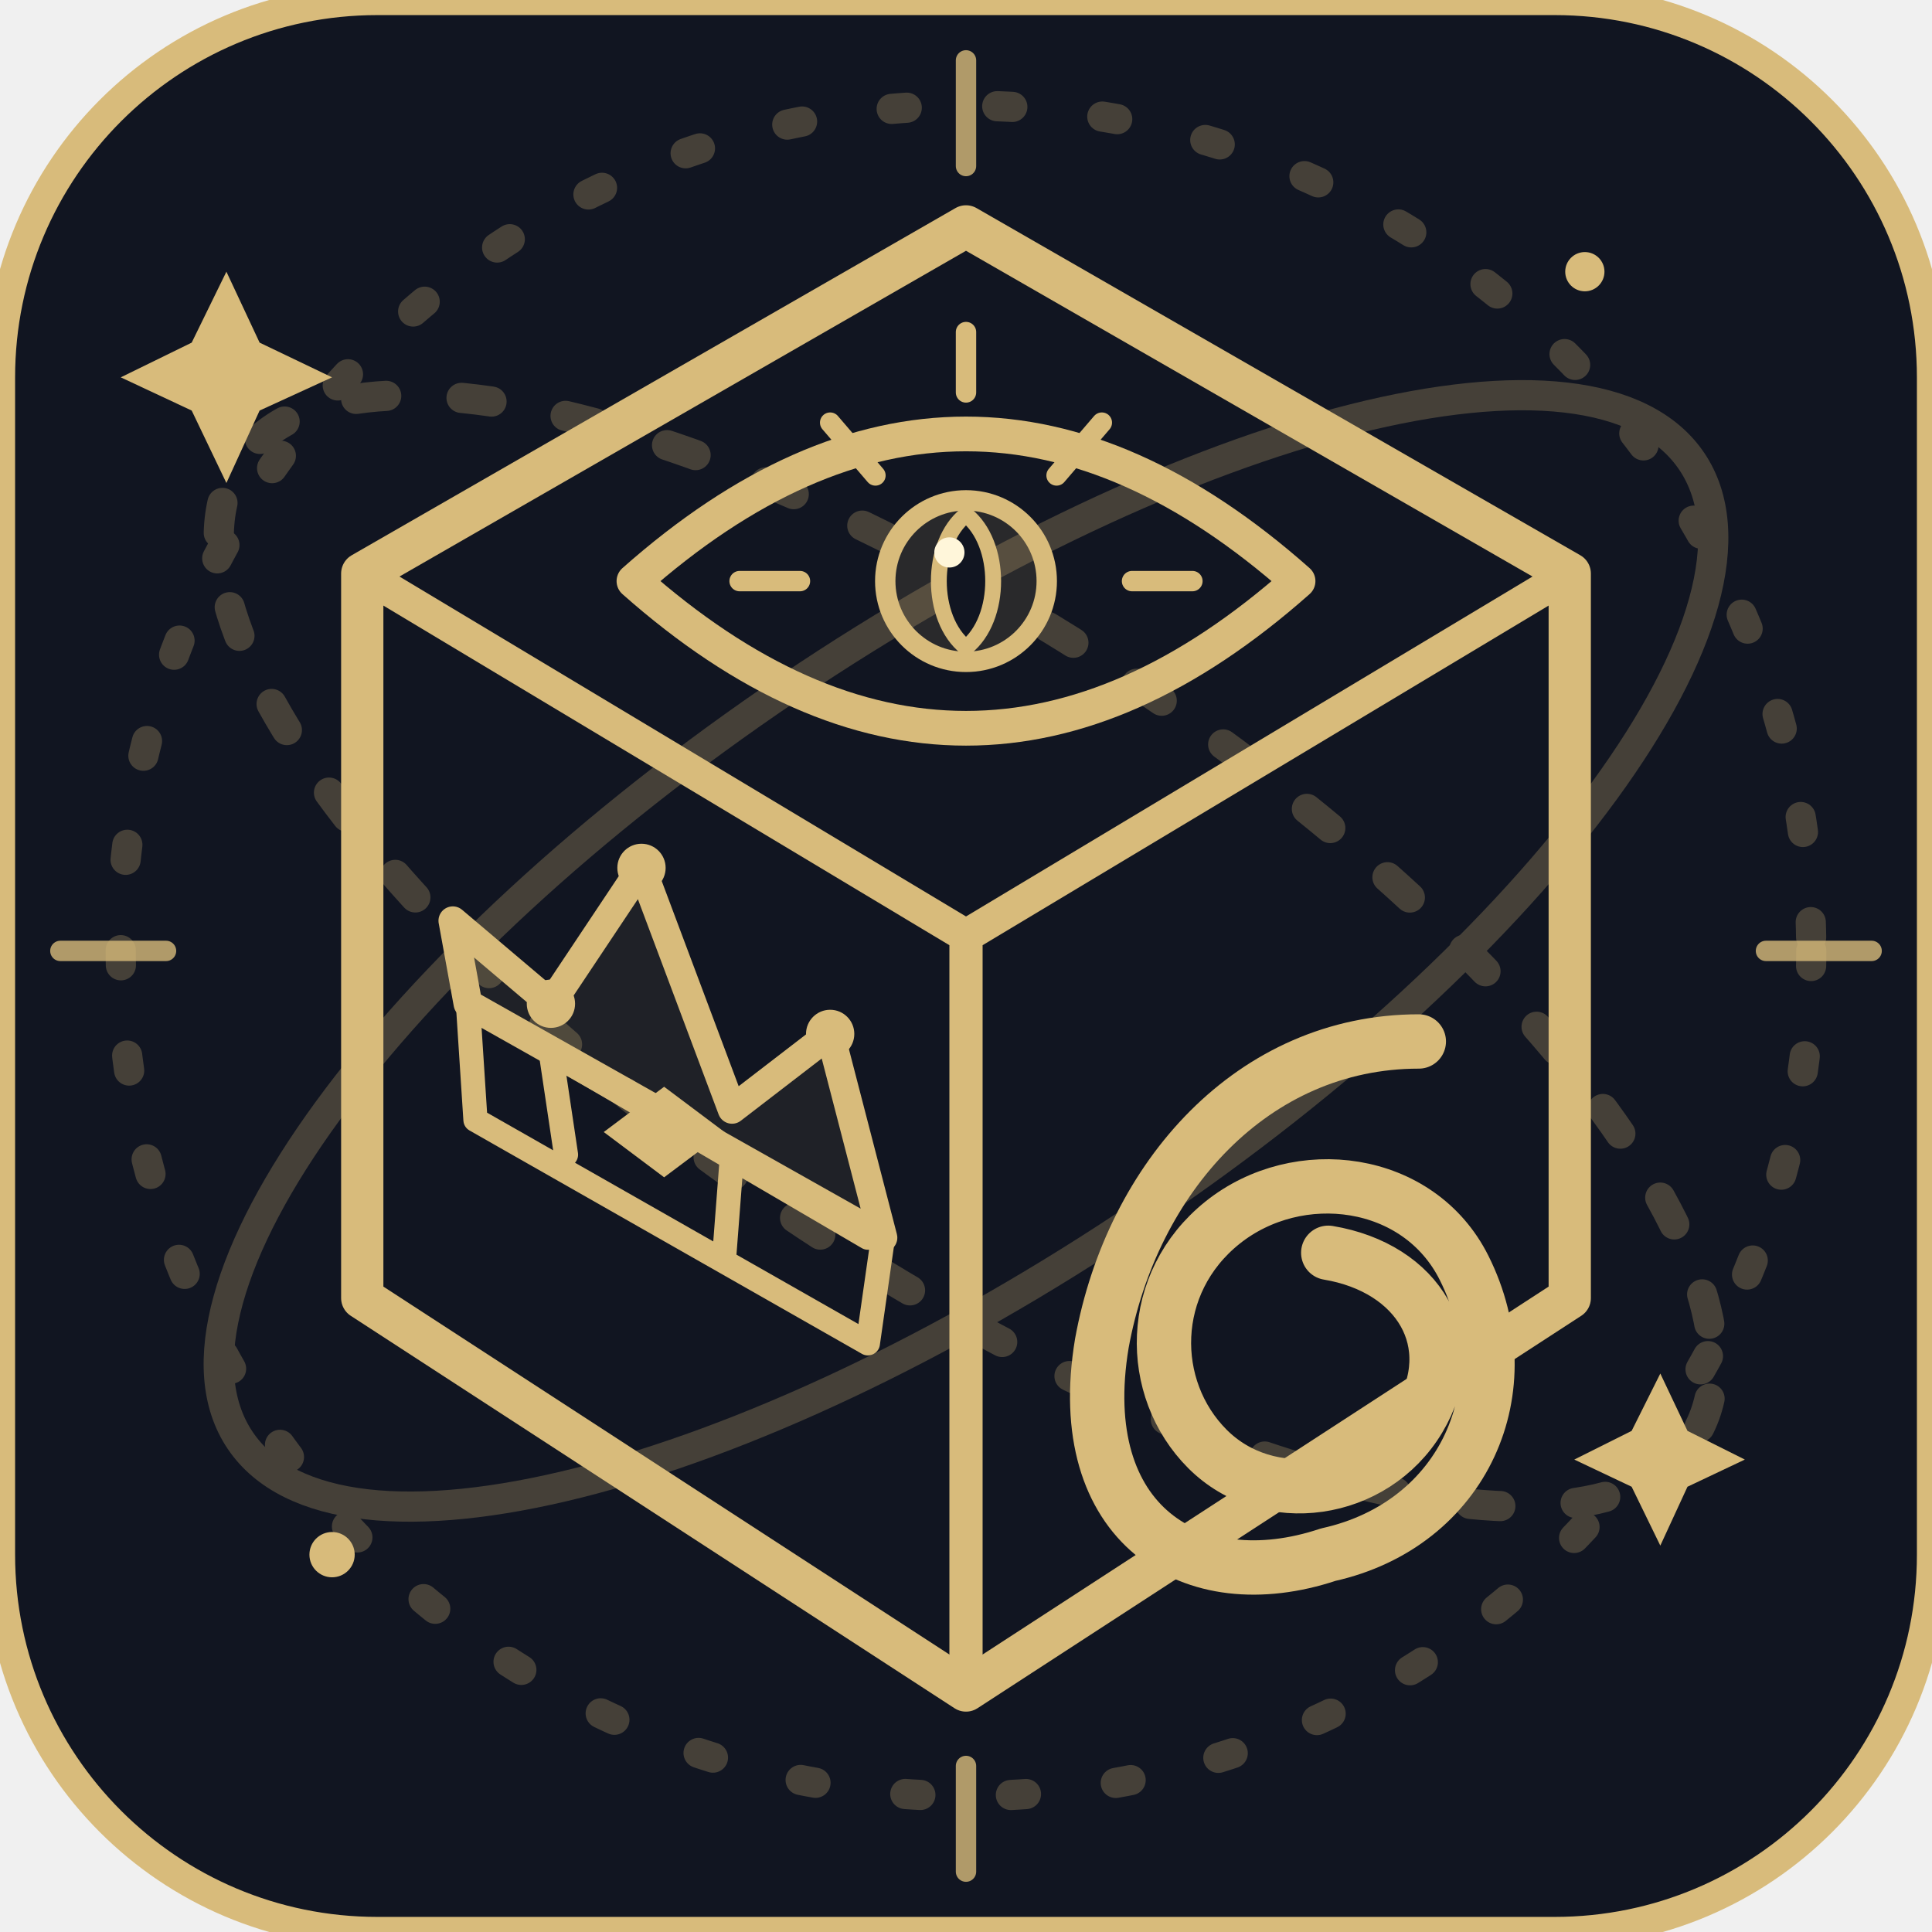
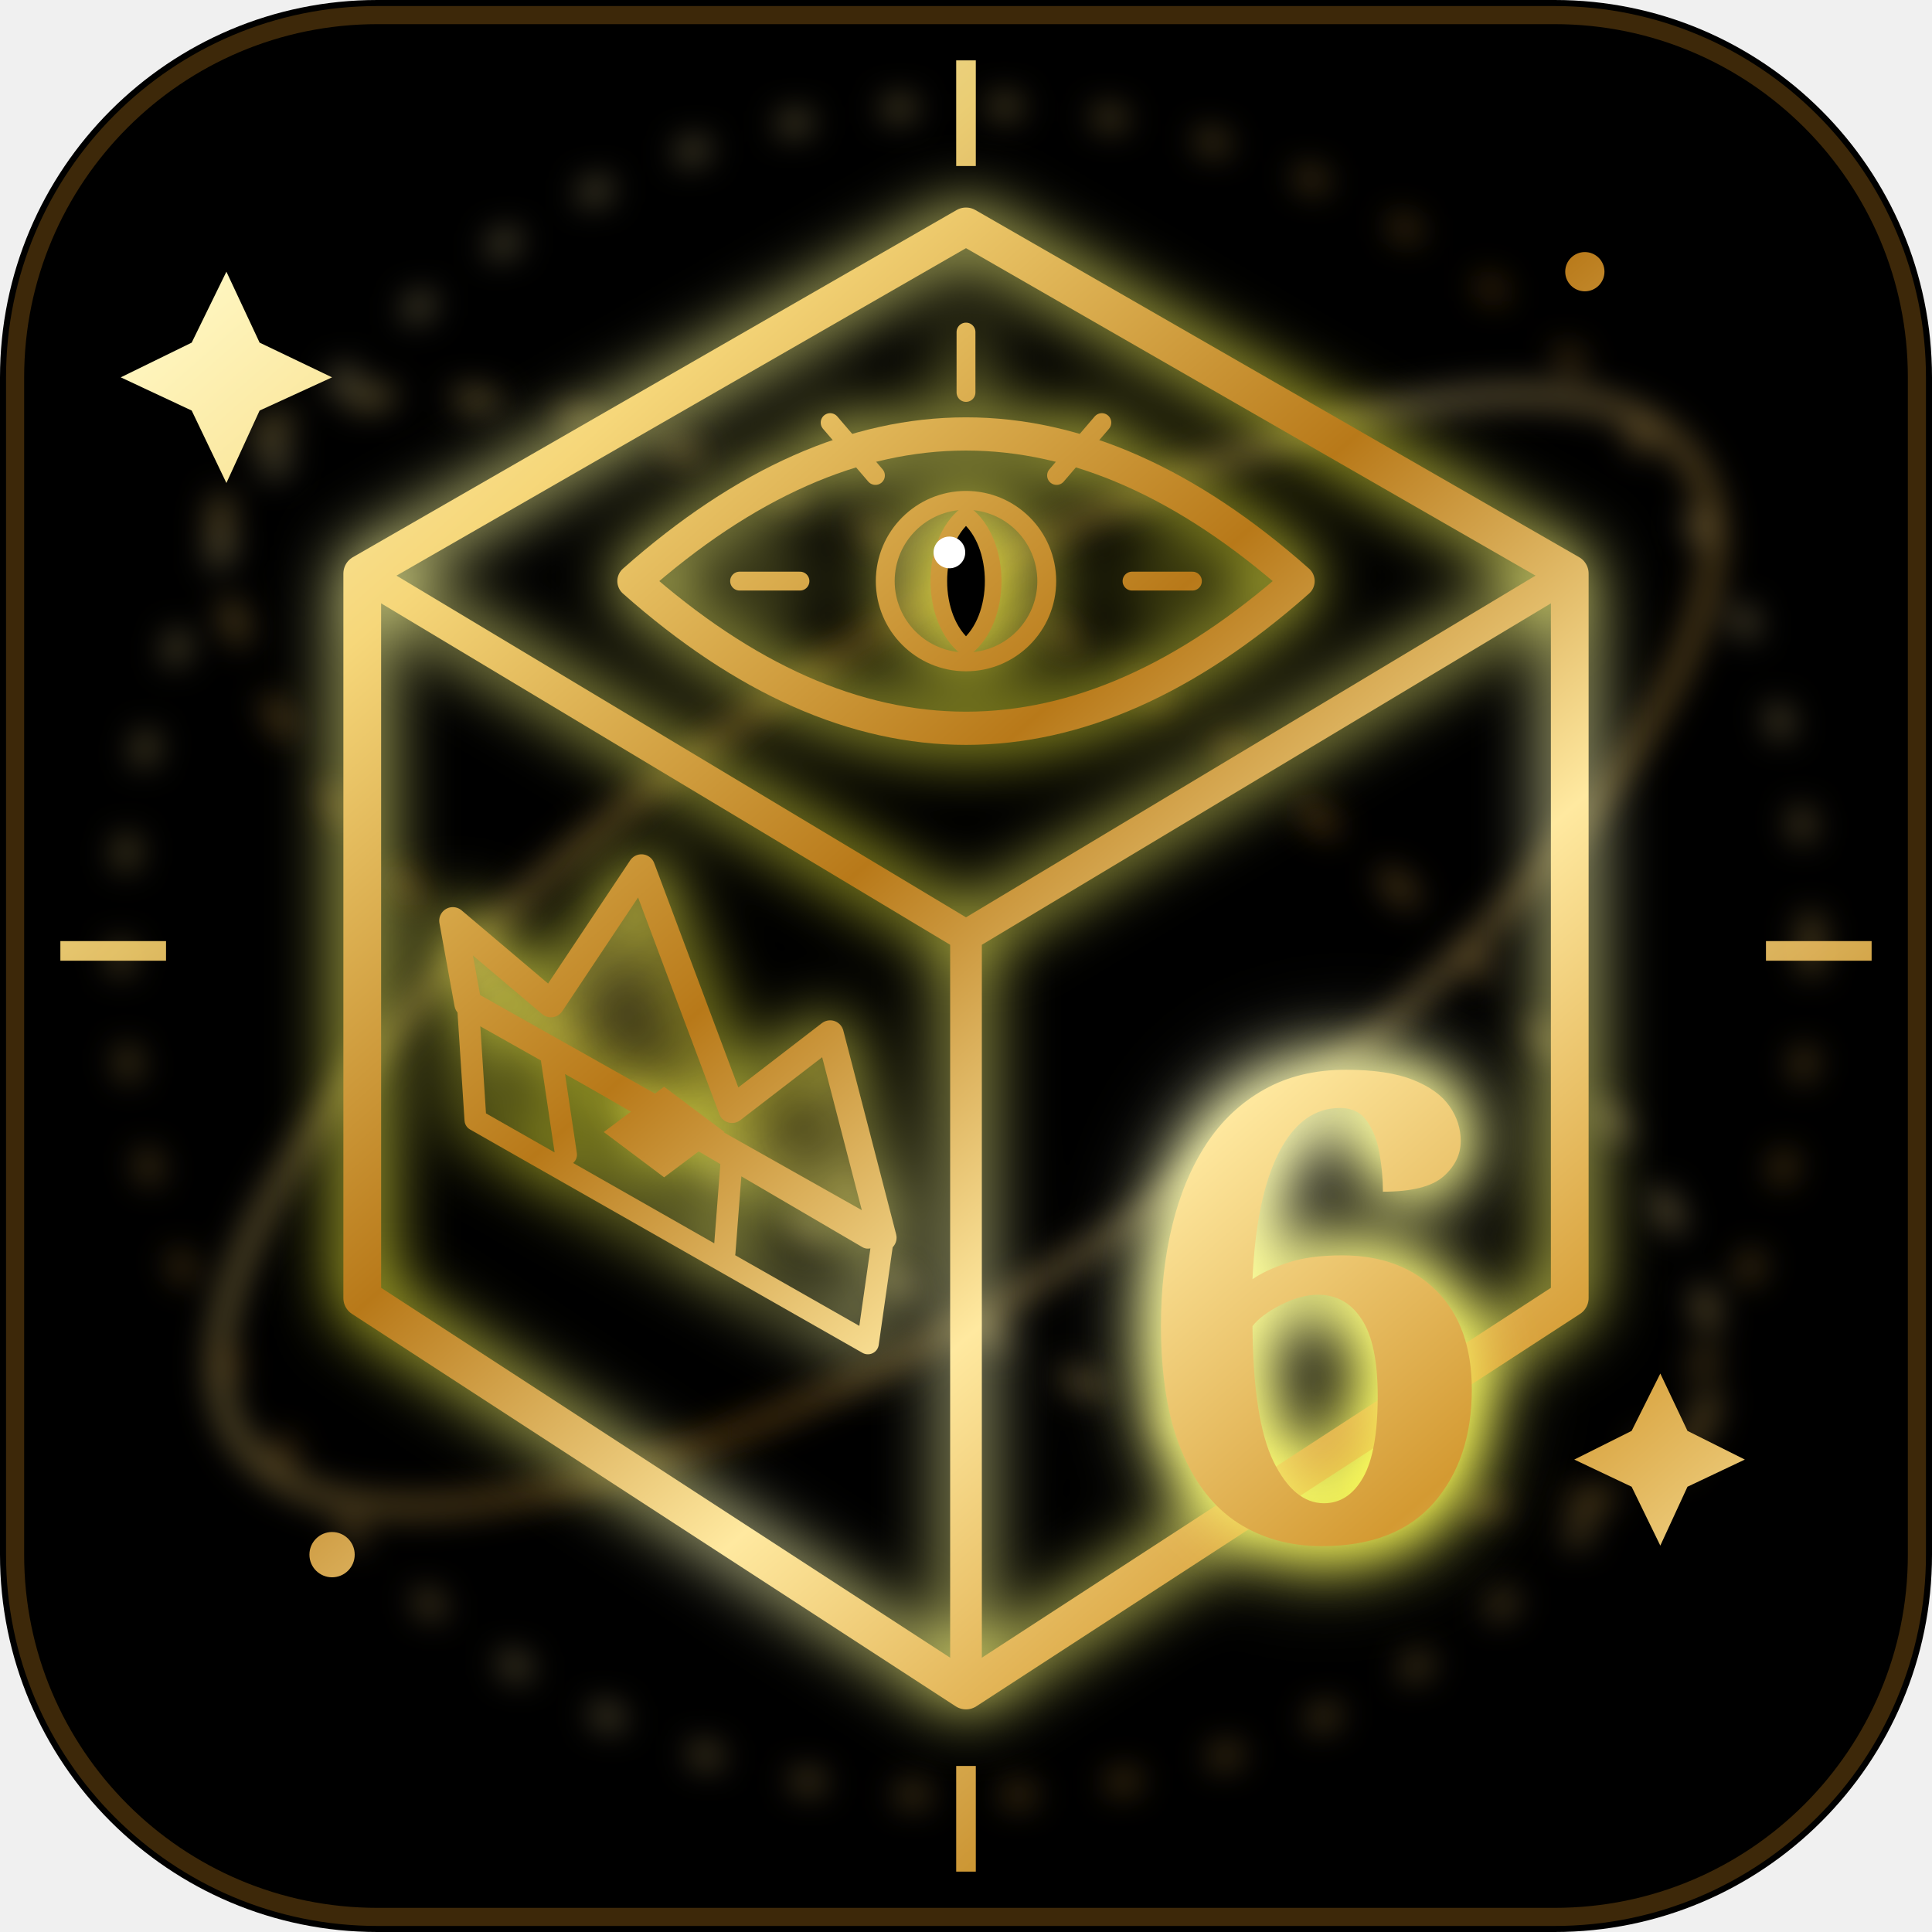
- <svg xmlns="http://www.w3.org/2000/svg" viewBox="0 0 128 128" fill="none" stroke="#D8BB7B" stroke-width="2" stroke-linecap="round" stroke-linejoin="round">
-   <rect width="128" height="128" rx="25" fill="#111521" />
-   <g opacity=".26">
-     <ellipse cx="64" cy="63" rx="58" ry="21" transform="rotate(-34 64 63)" />
-     <ellipse cx="64" cy="63" rx="58" ry="21" transform="rotate(34 64 63)" stroke-dasharray="2 5" />
-     <circle cx="64" cy="63" r="56" stroke-dasharray="1 6" />
+ <svg xmlns="http://www.w3.org/2000/svg" viewBox="0 0 128 128" fill="none">
+   <defs>
+     <linearGradient id="gold" x1="19" y1="13" x2="111" y2="118" gradientUnits="userSpaceOnUse">
+       <stop offset="0" stop-color="#FFF7C2" />
+       <stop offset=".18" stop-color="#F6D77A" />
+       <stop offset=".42" stop-color="#B87919" />
+       <stop offset=".62" stop-color="#FFE9A0" />
+       <stop offset=".82" stop-color="#D49A32" />
+       <stop offset="1" stop-color="#FFF1B2" />
+     </linearGradient>
+     <linearGradient id="goldFill" x1="35" y1="25" x2="95" y2="105" gradientUnits="userSpaceOnUse">
+       <stop stop-color="#FFF5BE" stop-opacity=".24" />
+       <stop offset=".5" stop-color="#D79A2E" stop-opacity=".08" />
+       <stop offset="1" stop-color="#8F5B12" stop-opacity=".18" />
+     </linearGradient>
+     <filter id="glow" x="-35%" y="-35%" width="170%" height="170%" color-interpolation-filters="sRGB">
+       <feGaussianBlur stdDeviation="2.2" result="blur" />
+       <feColorMatrix in="blur" type="matrix" values="1 0 0 0 0.88  0 1 0 0 0.62  0 0 1 0 0.12  0 0 0 1 0" result="goldGlow" />
+       <feMerge>
+         <feMergeNode in="goldGlow" />
+         <feMergeNode in="SourceGraphic" />
+       </feMerge>
+     </filter>
+     <filter id="softGlow" x="-30%" y="-30%" width="160%" height="160%">
+       <feGaussianBlur stdDeviation="1.1" />
+     </filter>
+   </defs>
+   <rect width="128" height="128" rx="25" fill="#000000" />
+   <rect x="1" y="1" width="126" height="126" rx="24" stroke="#6F4A12" stroke-opacity=".55" stroke-width="1.2" />
+   <g stroke="url(#gold)" stroke-linecap="round" stroke-linejoin="round">
+     <g opacity=".55" stroke-width="1" filter="url(#softGlow)">
+       <ellipse cx="64" cy="63" rx="58" ry="21" transform="rotate(-34 64 63)" />
+       <ellipse cx="64" cy="63" rx="58" ry="21" transform="rotate(34 64 63)" stroke-dasharray="2 5" />
+       <circle cx="64" cy="63" r="56" stroke-dasharray="1 6" />
+     </g>
+     <g filter="url(#glow)" stroke-width="2.5">
+       <path d="M64 15 104 38V86L64 112 24 86V38Z" />
+       <path d="M24 38 64 62 104 38M64 62V112" stroke-width="2.1" />
+       <path d="M42 38.5Q64 19 86 38.5Q64 58 42 38.5Z" stroke-width="2.2" />
+       <path d="M64 26V22M53 38.5H49M79 38.5H75M58 31.5 55 28M70 31.5 73 28" stroke-width="1.25" />
+       <circle cx="64" cy="38.5" r="5.35" fill="url(#goldFill)" stroke-width="1.25" />
+       <path d="M64 34.1C61.6 36 61.6 41 64 42.9C66.4 41 66.4 36 64 34.1Z" fill="#000000" stroke-width="1.1" />
+       <path d="M30 61 36.5 66.5 42.5 57.5 48.5 73.5 55 68.5 58.5 82 31 66.5Z" fill="url(#goldFill)" stroke-width="1.8" />
+       <path d="M31 66.5 58.5 82 57.5 89 31.5 74.2ZM31 66.5 57.5 82M36.5 69.8 37.5 76.5M48.5 76.5 48 83" stroke-width="1.45" />
+       <path d="m44 72 4 3-4 3-4-3Z" fill="url(#gold)" stroke="none" />
+       <text x="87" y="102" fill="url(#gold)" stroke="none" font-family="Georgia, serif" font-size="43" font-weight="700" text-anchor="middle" filter="url(#glow)">6</text>
+     </g>
  </g>
-   <path d="M64 15 104 38V86L64 112 24 86V38Z" stroke-width="2.8" />
-   <path d="M24 38 64 62 104 38M64 62V112" stroke-width="2.2" />
-   <path d="M42 38.5Q64 19 86 38.5Q64 58 42 38.5Z" stroke-width="2.3" />
-   <path d="M64 26V22M53 38.5H49M79 38.5H75M58 31.5 55 28M70 31.5 73 28" stroke-width="1.35" />
-   <circle cx="64" cy="38.5" r="5.35" fill="#D8BB7B" fill-opacity=".12" stroke="#D8BB7B" stroke-width="1.35" />
-   <path d="M64 34.1C61.6 36 61.6 41 64 42.9C66.4 41 66.4 36 64 34.1Z" fill="#111521" stroke="#D8BB7B" stroke-width="1.05" />
-   <circle cx="62.9" cy="36.6" r="1" fill="#fff6da" stroke="none" />
-   <path d="M30 61 36.5 66.5 42.5 57.5 48.5 73.5 55 68.5 58.5 82 31 66.5Z" stroke-width="1.9" fill="#D8BB7B" fill-opacity=".07" />
-   <path d="M31 66.5 58.5 82 57.5 89 31.5 74.2ZM31 66.5 57.5 82M36.5 69.8 37.5 76.5M48.5 76.5 48 83" stroke-width="1.6" />
-   <path d="m44 72 4 3-4 3-4-3Z" fill="#D8BB7B" stroke="none" />
-   <circle cx="36.5" cy="66.5" r="1.6" fill="#D8BB7B" stroke="none" />
-   <circle cx="42.5" cy="57.5" r="1.6" fill="#D8BB7B" stroke="none" />
-   <circle cx="55" cy="68.5" r="1.6" fill="#D8BB7B" stroke="none" />
-   <path d="M94 69C83 69 75 78 73 89C71 101 79 106 88 103C97 101 101 92 97 84C94 78 86 77 81 81C76 85 76 92 80 96C84 100 91 99 94 94C97 89 94 84 88 83" stroke="#D8BB7B" stroke-width="3.6" stroke-linecap="round" stroke-linejoin="round" />
-   <g fill="#D8BB7B" stroke="none">
+   <circle cx="62.9" cy="36.6" r="1.05" fill="#FFFFFF" />
+   <g fill="url(#gold)">
    <path d="m15 18 2.2 4.7 4.8 2.3-4.8 2.2-2.2 4.8-2.3-4.8L8 25l4.7-2.3Z" />
    <path d="m110 91 1.8 3.8 3.8 1.9-3.8 1.8-1.8 3.9-1.9-3.9-3.8-1.8 3.8-1.9Z" />
    <circle cx="22" cy="103" r="1.5" />
    <circle cx="105" cy="18" r="1.3" />
  </g>
-   <path d="M64 4V11M64 117V124M4 63H11M117 63H124" stroke-width="1.35" opacity=".8" />
+   <path d="M64 4V11M64 117V124M4 63H11M117 63H124" stroke="url(#gold)" stroke-width="1.3" opacity=".95" />
</svg>
